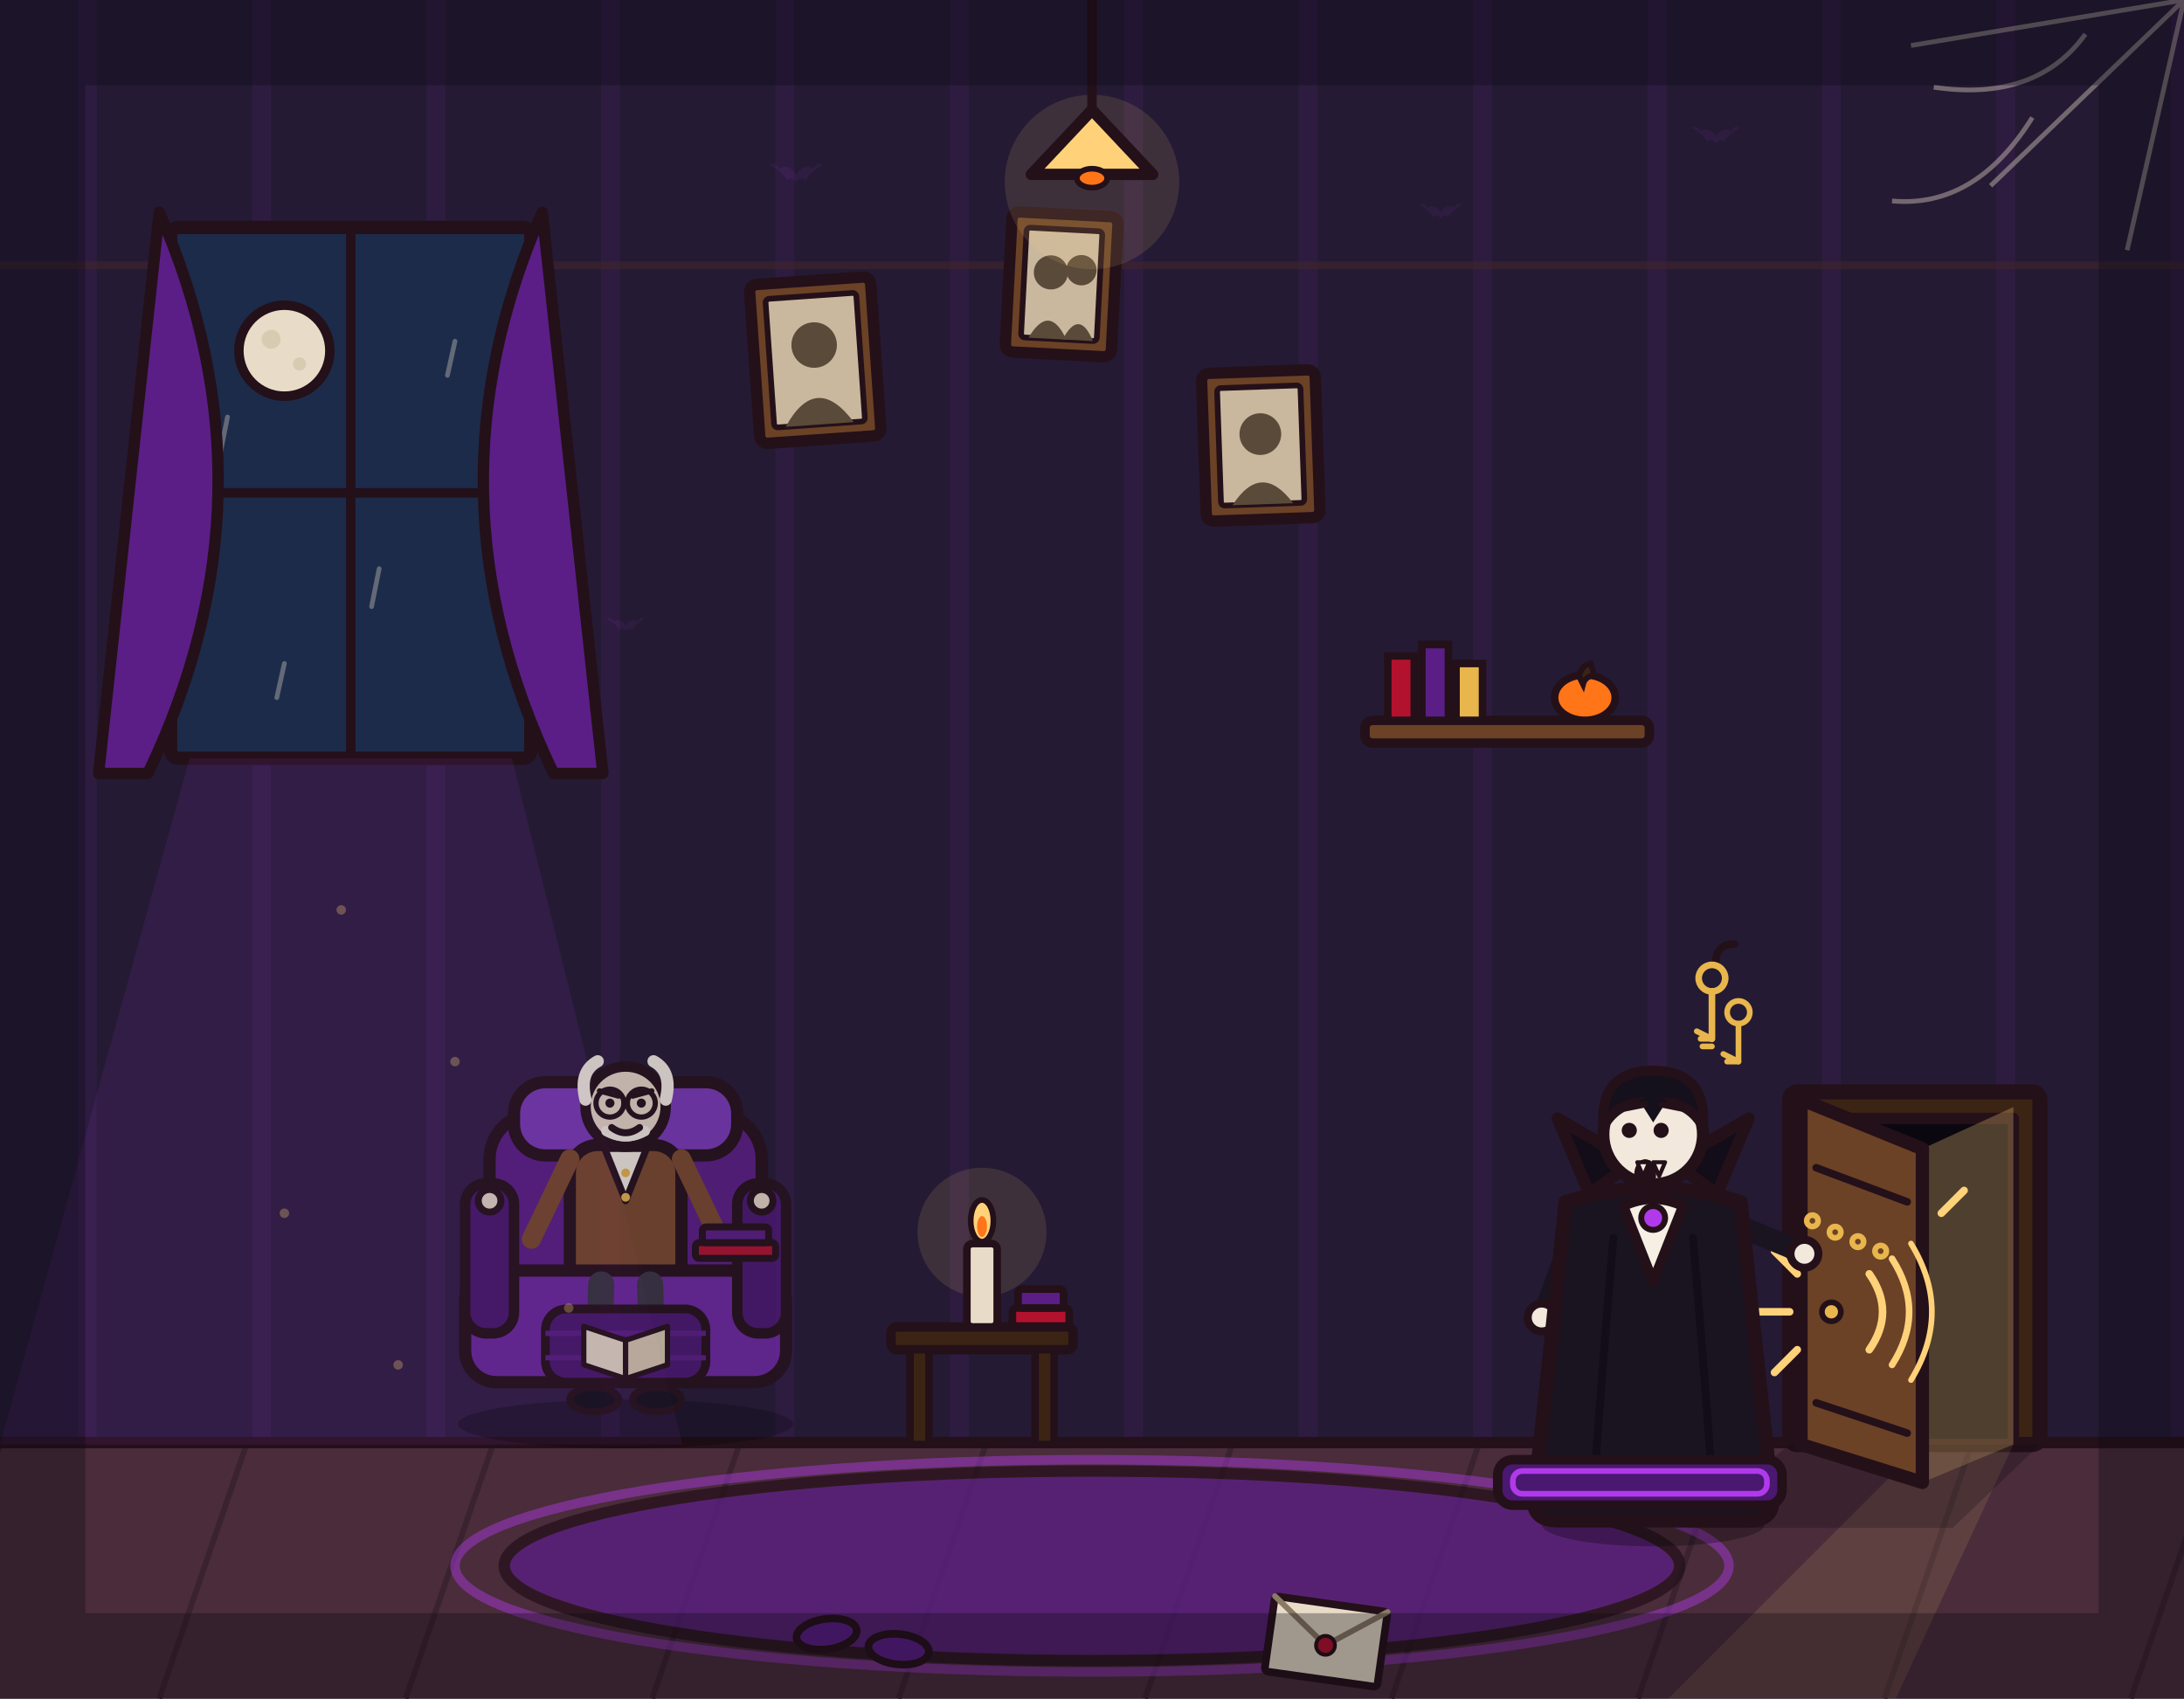
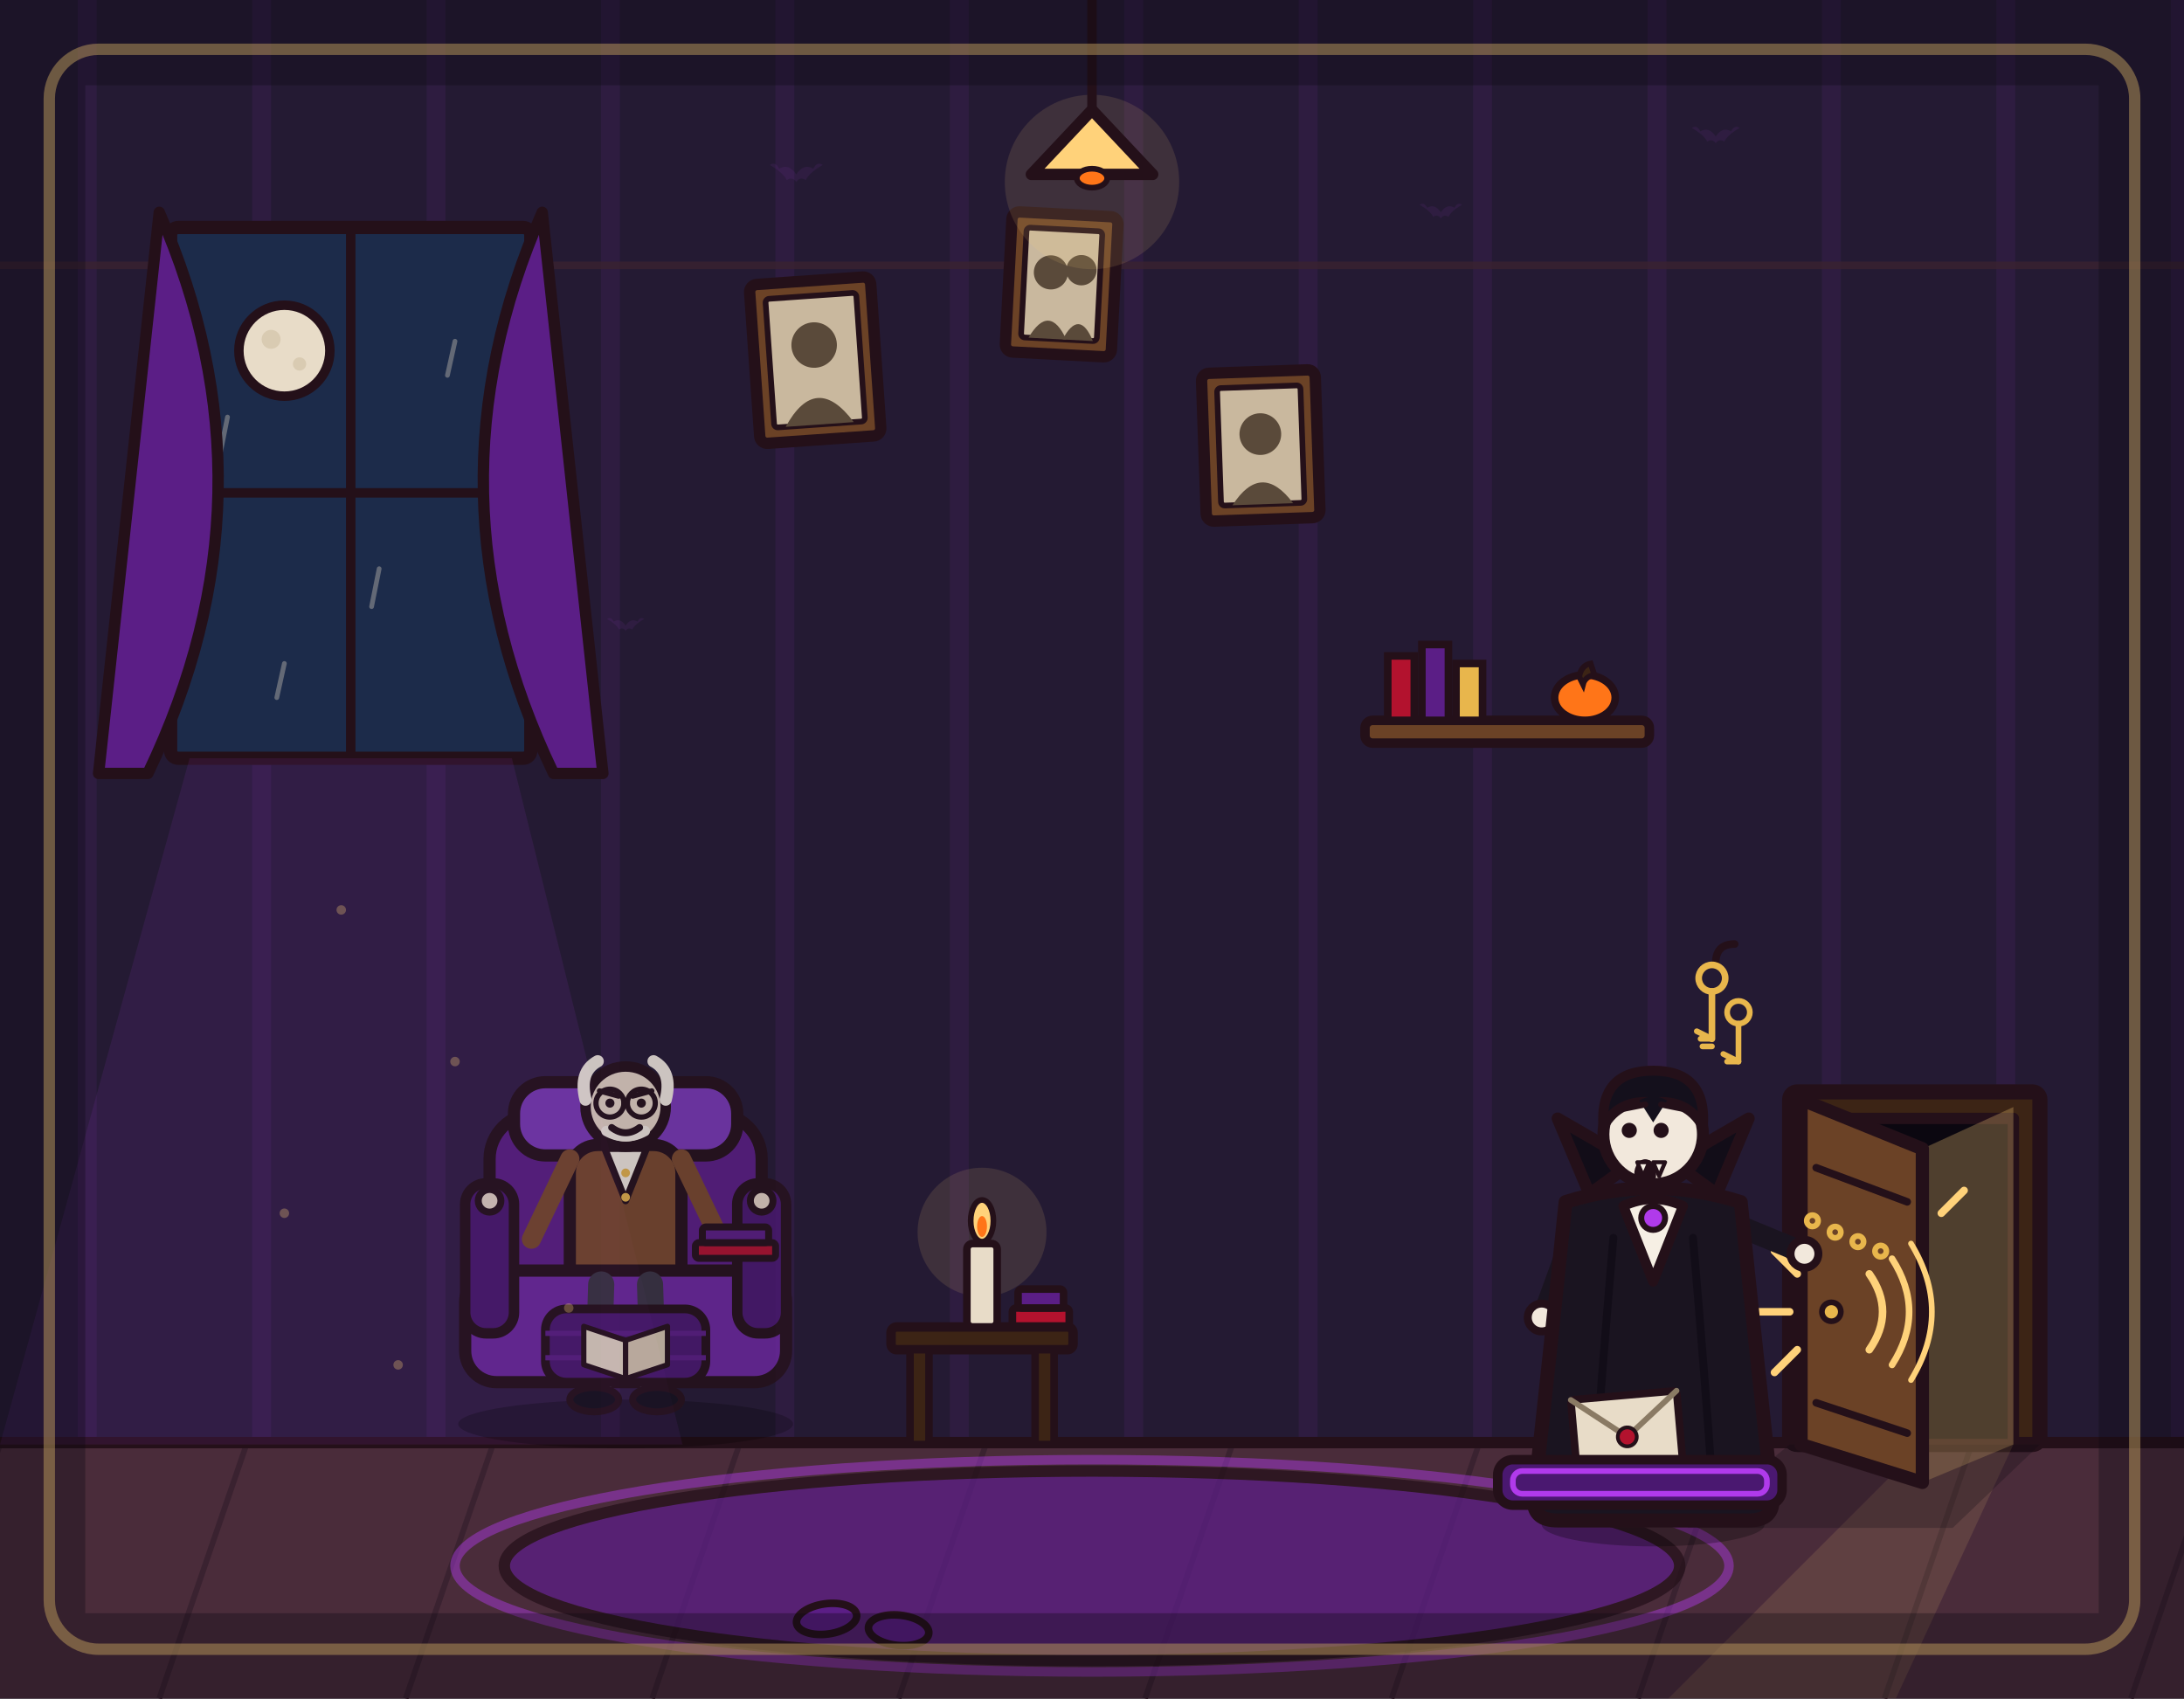
<svg xmlns="http://www.w3.org/2000/svg" viewBox="0 0 1152 896" width="1152" height="896">
  <rect x="0" y="0" width="1152" height="896" fill="#241a33" />
  <path d="M46 0V762M138 0V762M230 0V762M322 0V762M414 0V762M506 0V762M598 0V762M690 0V762M782 0V762M874 0V762M966 0V762M1058 0V762M1150 0V762" stroke="#b03aeb" stroke-width="10" opacity=".07" fill="none" />
  <line x1="0" y1="140" x2="1152" y2="140" stroke="#3a2230" stroke-width="4" opacity=".8" />
  <g fill="#b03aeb" opacity=".08">
    <path transform="translate(420 92)" d="M0 0 Q-4 -6 -9 -3 Q-11 -7 -14 -5 Q-7 -1 -5 3 Q-2 1 0 4 Q2 1 5 3 Q7 -1 14 -5 Q11 -7 9 -3 Q4 -6 0 0 Z" />
    <path transform="translate(760 112) scale(.8)" d="M0 0 Q-4 -6 -9 -3 Q-11 -7 -14 -5 Q-7 -1 -5 3 Q-2 1 0 4 Q2 1 5 3 Q7 -1 14 -5 Q11 -7 9 -3 Q4 -6 0 0 Z" />
    <path transform="translate(905 72) scale(.9)" d="M0 0 Q-4 -6 -9 -3 Q-11 -7 -14 -5 Q-7 -1 -5 3 Q-2 1 0 4 Q2 1 5 3 Q7 -1 14 -5 Q11 -7 9 -3 Q4 -6 0 0 Z" />
    <path transform="translate(330 330) scale(.7)" d="M0 0 Q-4 -6 -9 -3 Q-11 -7 -14 -5 Q-7 -1 -5 3 Q-2 1 0 4 Q2 1 5 3 Q7 -1 14 -5 Q11 -7 9 -3 Q4 -6 0 0 Z" />
-   </g>
-   <g stroke="#e8dcc8" stroke-width="2.5" fill="none" opacity=".4">
-     <path d="M1152 0 L1008 24M1152 0 L1050 98M1152 0 L1122 132" />
-     <path d="M1100 18 Q1074 54 1020 46" />
-     <path d="M1072 62 Q1042 110 998 106" />
  </g>
  <rect x="90" y="120" width="190" height="280" rx="4" fill="#1c2b4a" stroke="#241019" stroke-width="7" stroke-linejoin="round" stroke-linecap="round" />
  <line x1="185" y1="120" x2="185" y2="400" stroke="#241019" stroke-width="5" stroke-linecap="round" />
  <line x1="90" y1="260" x2="280" y2="260" stroke="#241019" stroke-width="5" stroke-linecap="round" />
  <circle cx="150" cy="185" r="24" fill="#e8dcc8" stroke="#241019" stroke-width="5" stroke-linejoin="round" stroke-linecap="round" />
  <circle cx="143" cy="179" r="5" fill="#d9cbb2" stroke="none" />
  <circle cx="158" cy="192" r="3.5" fill="#d9cbb2" stroke="none" />
  <g stroke="#e8dcc8" stroke-width="2.5" opacity=".35" stroke-linecap="round">
    <line x1="120" y1="220" x2="116" y2="240" />
    <line x1="200" y1="300" x2="196" y2="320" />
    <line x1="150" y1="350" x2="146" y2="368" />
    <line x1="240" y1="180" x2="236" y2="198" />
  </g>
  <path d="M84 112 Q149 260 78 408 L52 408 Z" fill="#5b1e86" stroke="#241019" stroke-width="6" stroke-linejoin="round" stroke-linecap="round" />
  <path d="M286 112 Q221 260 292 408 L318 408 Z" fill="#5b1e86" stroke="#241019" stroke-width="6" stroke-linejoin="round" stroke-linecap="round" />
  <g transform="translate(430 190) rotate(-4)">
    <rect x="-32" y="-42" width="64" height="84" rx="4" fill="#6b4226" stroke="#241019" stroke-width="6" stroke-linejoin="round" stroke-linecap="round" />
    <rect x="-24" y="-34" width="48" height="68" rx="2" fill="#c9b89e" stroke="#241019" stroke-width="3" stroke-linejoin="round" stroke-linecap="round" />
    <circle cx="0" cy="-8" r="12" fill="#5a4a3a" stroke="none" />
    <path d="M-18 34 Q0 6 18 34 Z" fill="#5a4a3a" stroke="none" />
  </g>
  <g transform="translate(560 150) rotate(3)">
    <rect x="-28" y="-37" width="56" height="74" rx="4" fill="#6b4226" stroke="#241019" stroke-width="6" stroke-linejoin="round" stroke-linecap="round" />
    <rect x="-20" y="-29" width="40" height="58" rx="2" fill="#c9b89e" stroke="#241019" stroke-width="3" stroke-linejoin="round" stroke-linecap="round" />
    <circle cx="-6" cy="-6" r="9" fill="#5a4a3a" stroke="none" />
    <circle cx="10" cy="-8" r="8" fill="#5a4a3a" stroke="none" />
    <path d="M-16 29 Q-6 10 4 29 Z" fill="#5a4a3a" stroke="none" />
    <path d="M2 29 Q10 12 18 29 Z" fill="#5a4a3a" stroke="none" />
  </g>
  <g transform="translate(665 235) rotate(-2)">
    <rect x="-30" y="-39" width="60" height="78" rx="4" fill="#6b4226" stroke="#241019" stroke-width="6" stroke-linejoin="round" stroke-linecap="round" />
    <rect x="-22" y="-31" width="44" height="62" rx="2" fill="#c9b89e" stroke="#241019" stroke-width="3" stroke-linejoin="round" stroke-linecap="round" />
    <circle cx="0" cy="-6" r="11" fill="#5a4a3a" stroke="none" />
    <path d="M-16 31 Q0 8 16 31 Z" fill="#5a4a3a" stroke="none" />
  </g>
  <circle cx="576" cy="96" r="46" fill="#ffd27a" opacity=".12" />
  <line x1="576" y1="0" x2="576" y2="66" stroke="#241019" stroke-width="5" stroke-linecap="round" />
  <path d="M544 92 L576 58 L608 92 Z" fill="#ffd27a" stroke="#241019" stroke-width="6" stroke-linejoin="round" />
  <ellipse cx="576" cy="94" rx="8" ry="5" fill="#ff7518" stroke="#241019" stroke-width="3" />
  <rect x="720" y="380" width="150" height="12" rx="4" fill="#6b4226" stroke="#241019" stroke-width="5" />
  <rect x="732" y="346" width="14" height="34" fill="#b3122e" stroke="#241019" stroke-width="4" />
  <rect x="750" y="340" width="14" height="40" fill="#5b1e86" stroke="#241019" stroke-width="4" />
  <rect x="768" y="350" width="14" height="30" fill="#e8b64c" stroke="#241019" stroke-width="4" />
  <ellipse cx="836" cy="368" rx="16" ry="12" fill="#ff7518" stroke="#241019" stroke-width="4" />
  <path d="M833 357 Q834 351 839 350 L841 356 Q836 357 835 361 Z" fill="#3c2415" stroke="#241019" stroke-width="3" />
  <rect x="0" y="760" width="1152" height="136" fill="#4a2c3a" />
  <path d="M0 762 L-46 896M130 762 L84 896M260 762 L214 896M390 762 L344 896M520 762 L474 896M650 762 L604 896M780 762 L734 896M910 762 L864 896M1040 762 L994 896M1170 762 L1124 896" stroke="#3a2230" stroke-width="3" fill="none" />
  <line x1="0" y1="761" x2="1152" y2="761" stroke="#241019" stroke-width="6" stroke-linecap="round" />
  <path d="M100 400 L270 400 L360 762 L0 762 Z" fill="#b03aeb" opacity=".1" stroke="none" />
  <ellipse cx="576" cy="826" rx="310" ry="50" fill="#5b1e86" stroke="#241019" stroke-width="6" stroke-linejoin="round" stroke-linecap="round" opacity="0.75" />
  <ellipse cx="576" cy="826" rx="336" ry="56" fill="none" stroke="#b03aeb" stroke-width="5" opacity=".45" />
  <circle cx="518" cy="650" r="34" fill="#ffd27a" opacity=".12" stroke="none" />
  <rect x="534" y="690" width="30" height="10" rx="2" fill="#b3122e" stroke="#241019" stroke-width="4" />
  <rect x="537" y="680" width="24" height="10" rx="2" fill="#5b1e86" stroke="#241019" stroke-width="4" />
  <rect x="470" y="700" width="96" height="12" rx="3" fill="#3c2415" stroke="#241019" stroke-width="5" stroke-linejoin="round" stroke-linecap="round" />
  <rect x="480" y="712" width="10" height="50" fill="#3c2415" stroke="#241019" stroke-width="4" stroke-linejoin="round" stroke-linecap="round" />
  <rect x="546" y="712" width="10" height="50" fill="#3c2415" stroke="#241019" stroke-width="4" stroke-linejoin="round" stroke-linecap="round" />
  <rect x="510" y="656" width="16" height="44" rx="3" fill="#e8dcc8" stroke="#241019" stroke-width="4" stroke-linejoin="round" stroke-linecap="round" />
  <ellipse cx="518" cy="644" rx="6" ry="11" fill="#ffd27a" stroke="#241019" stroke-width="3" stroke-linejoin="round" stroke-linecap="round" />
  <ellipse cx="518" cy="647" rx="2.6" ry="5.5" fill="#ff7518" stroke="none" />
  <g stroke-linejoin="round" stroke-linecap="round">
    <path d="M905 508 Q905 498 915 498" fill="none" stroke="#241019" stroke-width="4" />
    <circle cx="903" cy="516" r="7" fill="none" stroke="#e8b64c" stroke-width="3.5" />
    <line x1="903" y1="523" x2="903" y2="548" stroke="#e8b64c" stroke-width="3.5" />
    <path d="M903 548 L897 548 M903 548 L895 544 M903 552 L898 552" stroke="#e8b64c" stroke-width="3" fill="none" />
    <circle cx="917" cy="534" r="6" fill="none" stroke="#e8b64c" stroke-width="3" />
    <line x1="917" y1="540" x2="917" y2="560" stroke="#e8b64c" stroke-width="3" />
    <path d="M917 560 L911 560 M917 560 L909 556" stroke="#e8b64c" stroke-width="3" fill="none" />
  </g>
  <rect x="944" y="576" width="132" height="186" rx="4" fill="#3c2415" stroke="#241019" stroke-width="8" stroke-linejoin="round" stroke-linecap="round" />
  <rect x="958" y="590" width="104" height="172" fill="#0b0710" stroke="#241019" stroke-width="6" stroke-linejoin="round" stroke-linecap="round" />
  <path d="M1014 762 L1062 762 L1000 896 L880 896 Z" fill="#ffd27a" opacity=".12" stroke="none" />
  <polygon points="1014,606 1062,584 1062,762 1014,782" fill="#ffd27a" opacity=".28" />
  <polygon points="944,762 1076,762 1030,806 890,806" fill="#0b0710" opacity=".25" />
  <path d="M950 580 L1014 606 L1014 782 L950 762 Z" fill="#6b4226" stroke="#241019" stroke-width="7" stroke-linejoin="round" stroke-linecap="round" />
  <line x1="958" y1="616" x2="1006" y2="634" stroke="#241019" stroke-width="4" stroke-linecap="round" />
  <line x1="958" y1="740" x2="1006" y2="756" stroke="#241019" stroke-width="4" stroke-linecap="round" />
  <circle cx="966" cy="692" r="5" fill="#e8b64c" stroke="#241019" stroke-width="3" stroke-linejoin="round" stroke-linecap="round" />
  <g fill="none" stroke="#e8b64c" stroke-width="3">
    <circle cx="956" cy="644" r="3" />
    <circle cx="968" cy="650" r="3" />
    <circle cx="980" cy="655" r="3" />
    <circle cx="992" cy="660" r="3" />
-   </g> stroke-linejoin="round" stroke-linecap="round" /&gt;<g fill="none" stroke="#ffd27a" stroke-width="4" stroke-linecap="round">
+   </g>
+    stroke-linejoin="round" stroke-linecap="round" /&gt;
+   <g fill="none" stroke="#ffd27a" stroke-width="4" stroke-linecap="round">
    <line x1="948" y1="672" x2="936" y2="660" />
    <line x1="944" y1="692" x2="928" y2="692" />
    <line x1="948" y1="712" x2="936" y2="724" />
    <line x1="1024" y1="640" x2="1036" y2="628" />
    <path d="M986 672 Q1000 692 986 712" fill="none" stroke="#ffd27a" stroke-width="4" stroke-linecap="round" />
    <path d="M998 664 Q1016 692 998 720" fill="none" stroke="#ffd27a" stroke-width="3.5" stroke-linecap="round" />
    <path d="M1008 656 Q1030 692 1008 728" fill="none" stroke="#ffd27a" stroke-width="3" stroke-linecap="round" />
  </g>
  <g transform="translate(330 742) scale(0.92)" opacity="0.8">
    <ellipse cx="0" cy="10" rx="96" ry="14" fill="#000000" stroke="none" opacity="0.28" />
    <rect x="-78" y="-168" width="156" height="120" rx="26" fill="#5b1e86" stroke="#241019" stroke-width="7" stroke-linejoin="round" stroke-linecap="round" />
    <rect x="-64" y="-186" width="128" height="42" rx="18" fill="#7a3ab8" stroke="#241019" stroke-width="7" stroke-linejoin="round" stroke-linecap="round" />
    <rect x="-32" y="-150" width="64" height="86" rx="16" fill="#7a4a2c" stroke="#241019" stroke-width="7" stroke-linejoin="round" stroke-linecap="round" />
    <path d="M-12 -148 L0 -118 L12 -148 Z" fill="#f6efe4" stroke="#241019" stroke-width="4" stroke-linejoin="round" stroke-linecap="round" />
    <circle cx="0" cy="-134" r="2.5" fill="#e8b64c" stroke="none" />
    <circle cx="0" cy="-120" r="2.5" fill="#e8b64c" stroke="none" />
    <circle cx="0" cy="-172" r="23" fill="#e8d8c8" stroke="#241019" stroke-width="6" stroke-linejoin="round" stroke-linecap="round" />
    <path d="M-23 -176 Q-27 -192 -16 -198" fill="none" stroke="#f6efe4" stroke-width="7" stroke-linecap="round" stroke-linejoin="round" />
    <path d="M23 -176 Q27 -192 16 -198" fill="none" stroke="#f6efe4" stroke-width="7" stroke-linecap="round" stroke-linejoin="round" />
    <circle cx="-9" cy="-174" r="2.6" fill="#241019" stroke="none" />
    <circle cx="9" cy="-174" r="2.6" fill="#241019" stroke="none" />
    <circle cx="-9" cy="-174" r="8" fill="none" stroke="#241019" stroke-width="3" stroke-linejoin="round" stroke-linecap="round" />
    <circle cx="9" cy="-174" r="8" fill="none" stroke="#241019" stroke-width="3" stroke-linejoin="round" stroke-linecap="round" />
    <line x1="-1" y1="-174" x2="1" y2="-174" stroke="#241019" stroke-width="3" stroke-linecap="round" />
    <path d="M-15 -181 L-4 -178 M15 -181 L4 -178" fill="none" stroke="#241019" stroke-width="3" stroke-linecap="round" />
    <path d="M-11 -158 Q0 -152 11 -158" fill="none" stroke="#f6efe4" stroke-width="6" stroke-linecap="round" stroke-linejoin="round" />
    <path d="M-8 -160 Q0 -154 8 -160" fill="none" stroke="#241019" stroke-width="4" stroke-linecap="round" stroke-linejoin="round" />
    <path d="M-32 -142 L-54 -96" fill="none" stroke="#7a4a2c" stroke-width="11" stroke-linecap="round" stroke-linejoin="round" />
    <path d="M32 -142 L54 -96" fill="none" stroke="#7a4a2c" stroke-width="11" stroke-linecap="round" stroke-linejoin="round" />
    <rect x="-92" y="-78" width="184" height="64" rx="18" fill="#6d28a0" stroke="#241019" stroke-width="7" stroke-linejoin="round" stroke-linecap="round" />
    <path d="M-14 -70 L-16 -6" fill="none" stroke="#3a3542" stroke-width="15" stroke-linecap="round" stroke-linejoin="round" />
    <path d="M14 -70 L16 -6" fill="none" stroke="#3a3542" stroke-width="15" stroke-linecap="round" stroke-linejoin="round" />
    <ellipse cx="-18" cy="-4" rx="14" ry="7" fill="#14101c" stroke="#241019" stroke-width="4" stroke-linejoin="round" stroke-linecap="round" />
    <ellipse cx="18" cy="-4" rx="14" ry="7" fill="#14101c" stroke="#241019" stroke-width="4" stroke-linejoin="round" stroke-linecap="round" />
    <rect x="-92" y="-128" width="28" height="86" rx="12" fill="#4a1870" stroke="#241019" stroke-width="6" stroke-linejoin="round" stroke-linecap="round" />
    <rect x="64" y="-128" width="28" height="86" rx="12" fill="#4a1870" stroke="#241019" stroke-width="6" stroke-linejoin="round" stroke-linecap="round" />
    <circle cx="-78" cy="-118" r="6.5" fill="#e8d8c8" stroke="#241019" stroke-width="4" stroke-linejoin="round" stroke-linecap="round" />
    <circle cx="78" cy="-118" r="6.5" fill="#e8d8c8" stroke="#241019" stroke-width="4" stroke-linejoin="round" stroke-linecap="round" />
    <rect x="-46" y="-56" width="92" height="42" rx="12" fill="#4a1870" stroke="#241019" stroke-width="5" stroke-linejoin="round" />
    <path d="M-46 -42 H46 M-46 -28 H46" stroke="#5b1e86" stroke-width="3" fill="none" />
    <path d="M-24 -46 L0 -38 L0 -16 L-24 -24 Z" fill="#e8dcc8" stroke="#241019" stroke-width="3" stroke-linejoin="round" />
    <path d="M24 -46 L0 -38 L0 -16 L24 -24 Z" fill="#d9cbb2" stroke="#241019" stroke-width="3" stroke-linejoin="round" />
    <line x1="0" y1="-38" x2="0" y2="-16" stroke="#241019" stroke-width="2.5" stroke-linecap="round" />
    <rect x="40" y="-94" width="46" height="9" rx="2" fill="#b3122e" stroke="#241019" stroke-width="4" />
    <rect x="44" y="-103" width="38" height="9" rx="2" fill="#5b1e86" stroke="#241019" stroke-width="4" />
  </g>
  <g transform="translate(872 800) scale(1.05 1.05)">
    <ellipse cx="0" cy="4" rx="56" ry="11" fill="#000000" stroke-width="0" stroke-linejoin="round" stroke-linecap="round" stroke="none" opacity="0.28" />
    <path d="M-12 -62 L-16 -6" fill="none" stroke="#241a2e" stroke-width="15" stroke-linecap="round" stroke-linejoin="round" />
    <path d="M12 -62 L16 -6" fill="none" stroke="#241a2e" stroke-width="15" stroke-linecap="round" stroke-linejoin="round" />
    <ellipse cx="-18" cy="-4" rx="15" ry="7" fill="#14101c" stroke="#241019" stroke-width="4" stroke-linejoin="round" stroke-linecap="round" />
    <ellipse cx="18" cy="-4" rx="15" ry="7" fill="#14101c" stroke="#241019" stroke-width="4" stroke-linejoin="round" stroke-linecap="round" />
    <path d="M-38 -148 L-54 -104" fill="none" stroke="#1a1420" stroke-width="11" stroke-linecap="round" stroke-linejoin="round" />
    <circle cx="-56" cy="-100" r="7" fill="#f2e8dc" stroke="#241019" stroke-width="4" stroke-linejoin="round" stroke-linecap="round" />
    <path d="M38 -148 L72 -134" fill="none" stroke="#1a1420" stroke-width="11" stroke-linecap="round" stroke-linejoin="round" />
    <circle cx="76" cy="-132" r="7" fill="#f2e8dc" stroke="#241019" stroke-width="4" stroke-linejoin="round" stroke-linecap="round" />
    <path d="M-44 -158 Q-52 -80 -60 -8 Q-60 2 -48 2 L48 2 Q60 2 60 -8 Q52 -80 44 -158 Q0 -172 -44 -158 Z" fill="#1a1420" stroke="#241019" stroke-width="7" stroke-linejoin="round" stroke-linecap="round" />
    <path d="M-20 -140 Q-26 -70 -30 -12" fill="none" stroke="#120d18" stroke-width="4" stroke-linecap="round" />
    <path d="M20 -140 Q26 -70 30 -12" fill="none" stroke="#120d18" stroke-width="4" stroke-linecap="round" />
    <path d="M-32 -162 L-48 -200 L-10 -178 Z" fill="#120d18" stroke="#241019" stroke-width="6" stroke-linejoin="round" stroke-linecap="round" />
    <path d="M32 -162 L48 -200 L10 -178 Z" fill="#120d18" stroke="#241019" stroke-width="6" stroke-linejoin="round" stroke-linecap="round" />
    <path d="M-15 -156 L0 -118 L15 -156 Q0 -163 -15 -156 Z" fill="#f6efe4" stroke="#241019" stroke-width="5" stroke-linejoin="round" stroke-linecap="round" />
    <circle cx="0" cy="-192" r="25" fill="#f2e8dc" stroke="#241019" stroke-width="6" stroke-linejoin="round" stroke-linecap="round" />
    <path d="M-25 -196 Q-27 -224 0 -224 Q27 -224 25 -196 Q17 -210 0 -208 Q-17 -210 -25 -196 Z" fill="#14101c" stroke="#241019" stroke-width="5" stroke-linejoin="round" stroke-linecap="round" />
    <path d="M-7 -209 L0 -198 L7 -209 Q0 -213 -7 -209 Z" fill="#14101c" stroke-width="0" stroke-linejoin="round" stroke-linecap="round" stroke="none" />
    <line x1="-14" y1="-205" x2="-4" y2="-207" stroke="#241019" stroke-width="3" stroke-linecap="round" />
    <line x1="4" y1="-207" x2="14" y2="-205" stroke="#241019" stroke-width="3" stroke-linecap="round" />
    <circle cx="-12" cy="-194" r="3.8" fill="#241019" stroke-width="0" stroke-linejoin="round" stroke-linecap="round" stroke="none" />
    <circle cx="4" cy="-194" r="3.8" fill="#241019" stroke-width="0" stroke-linejoin="round" stroke-linecap="round" stroke="none" />
    <ellipse cx="-4" cy="-172" rx="5.5" ry="7.5" fill="#241019" stroke-width="0" stroke-linejoin="round" stroke-linecap="round" stroke="none" />
    <path d="M-8 -178 L-5 -171 L-2 -178 Z" fill="#f6efe4" stroke="#241019" stroke-width="2" stroke-linejoin="round" stroke-linecap="round" />
    <path d="M0 -178 L3 -171 L6 -178 Z" fill="#f6efe4" stroke="#241019" stroke-width="2" stroke-linejoin="round" stroke-linecap="round" />
    <path d="M-40 -30 Q0 -18 40 -30 L44 -8 Q0 -2 -44 -8 Z" fill="#b03aeb" opacity=".15" />
    <circle cx="0" cy="-150" r="6" fill="#b03aeb" stroke="#241019" stroke-width="3" />
  </g>
  <g fill="#ffd27a" opacity=".3">
    <circle cx="180" cy="480" r="2.5" />
    <circle cx="240" cy="560" r="2.5" />
    <circle cx="150" cy="640" r="2.5" />
    <circle cx="300" cy="690" r="2.5" />
    <circle cx="210" cy="720" r="2.5" />
  </g>
-   <g transform="rotate(8 700 862)">
-     <rect x="670" y="846" width="60" height="40" rx="2" fill="#e8dcc8" stroke="#241019" stroke-width="4" />
-     <path d="M670 846 L700 868 L730 846" fill="none" stroke="#8a7a64" stroke-width="3" stroke-linecap="round" />
-     <circle cx="700" cy="868" r="5" fill="#b3122e" stroke="#241019" stroke-width="2" />
+   <g transform="rotate(-5 858 754)">
+     <rect x="830" y="736" width="56" height="36" rx="2" fill="#e8dcc8" stroke="#241019" stroke-width="4" />
+     <path d="M830 736 L858 758 L886 736" fill="none" stroke="#8a7a64" stroke-width="3" stroke-linecap="round" />
+     <circle cx="858" cy="758" r="5" fill="#b3122e" stroke="#241019" stroke-width="2" />
  </g>
  <g fill="#5b1e86" stroke="#241019" stroke-width="4">
-     <ellipse cx="436" cy="862" rx="16" ry="8" transform="rotate(-8 436 862)" />
-     <ellipse cx="474" cy="870" rx="16" ry="8" transform="rotate(6 474 870)" />
+     <ellipse cx="436" cy="854" rx="16" ry="8" transform="rotate(-8 436 854)" />
+     <ellipse cx="474" cy="860" rx="16" ry="8" transform="rotate(6 474 860)" />
  </g>
  <rect x="790" y="770" width="150" height="24" rx="8" fill="#4a1870" stroke="#241019" stroke-width="5" />
  <rect x="798" y="776" width="134" height="12" rx="5" fill="none" stroke="#b03aeb" stroke-width="3" />
+   <rect x="26" y="26" width="1100" height="844" rx="26" fill="none" stroke="#ffd27a" stroke-width="6" opacity="0.55" />
  <rect x="0" y="0" width="1152" height="896" fill="none" stroke="#0b0710" stroke-width="90" opacity="0.32" />
</svg>
